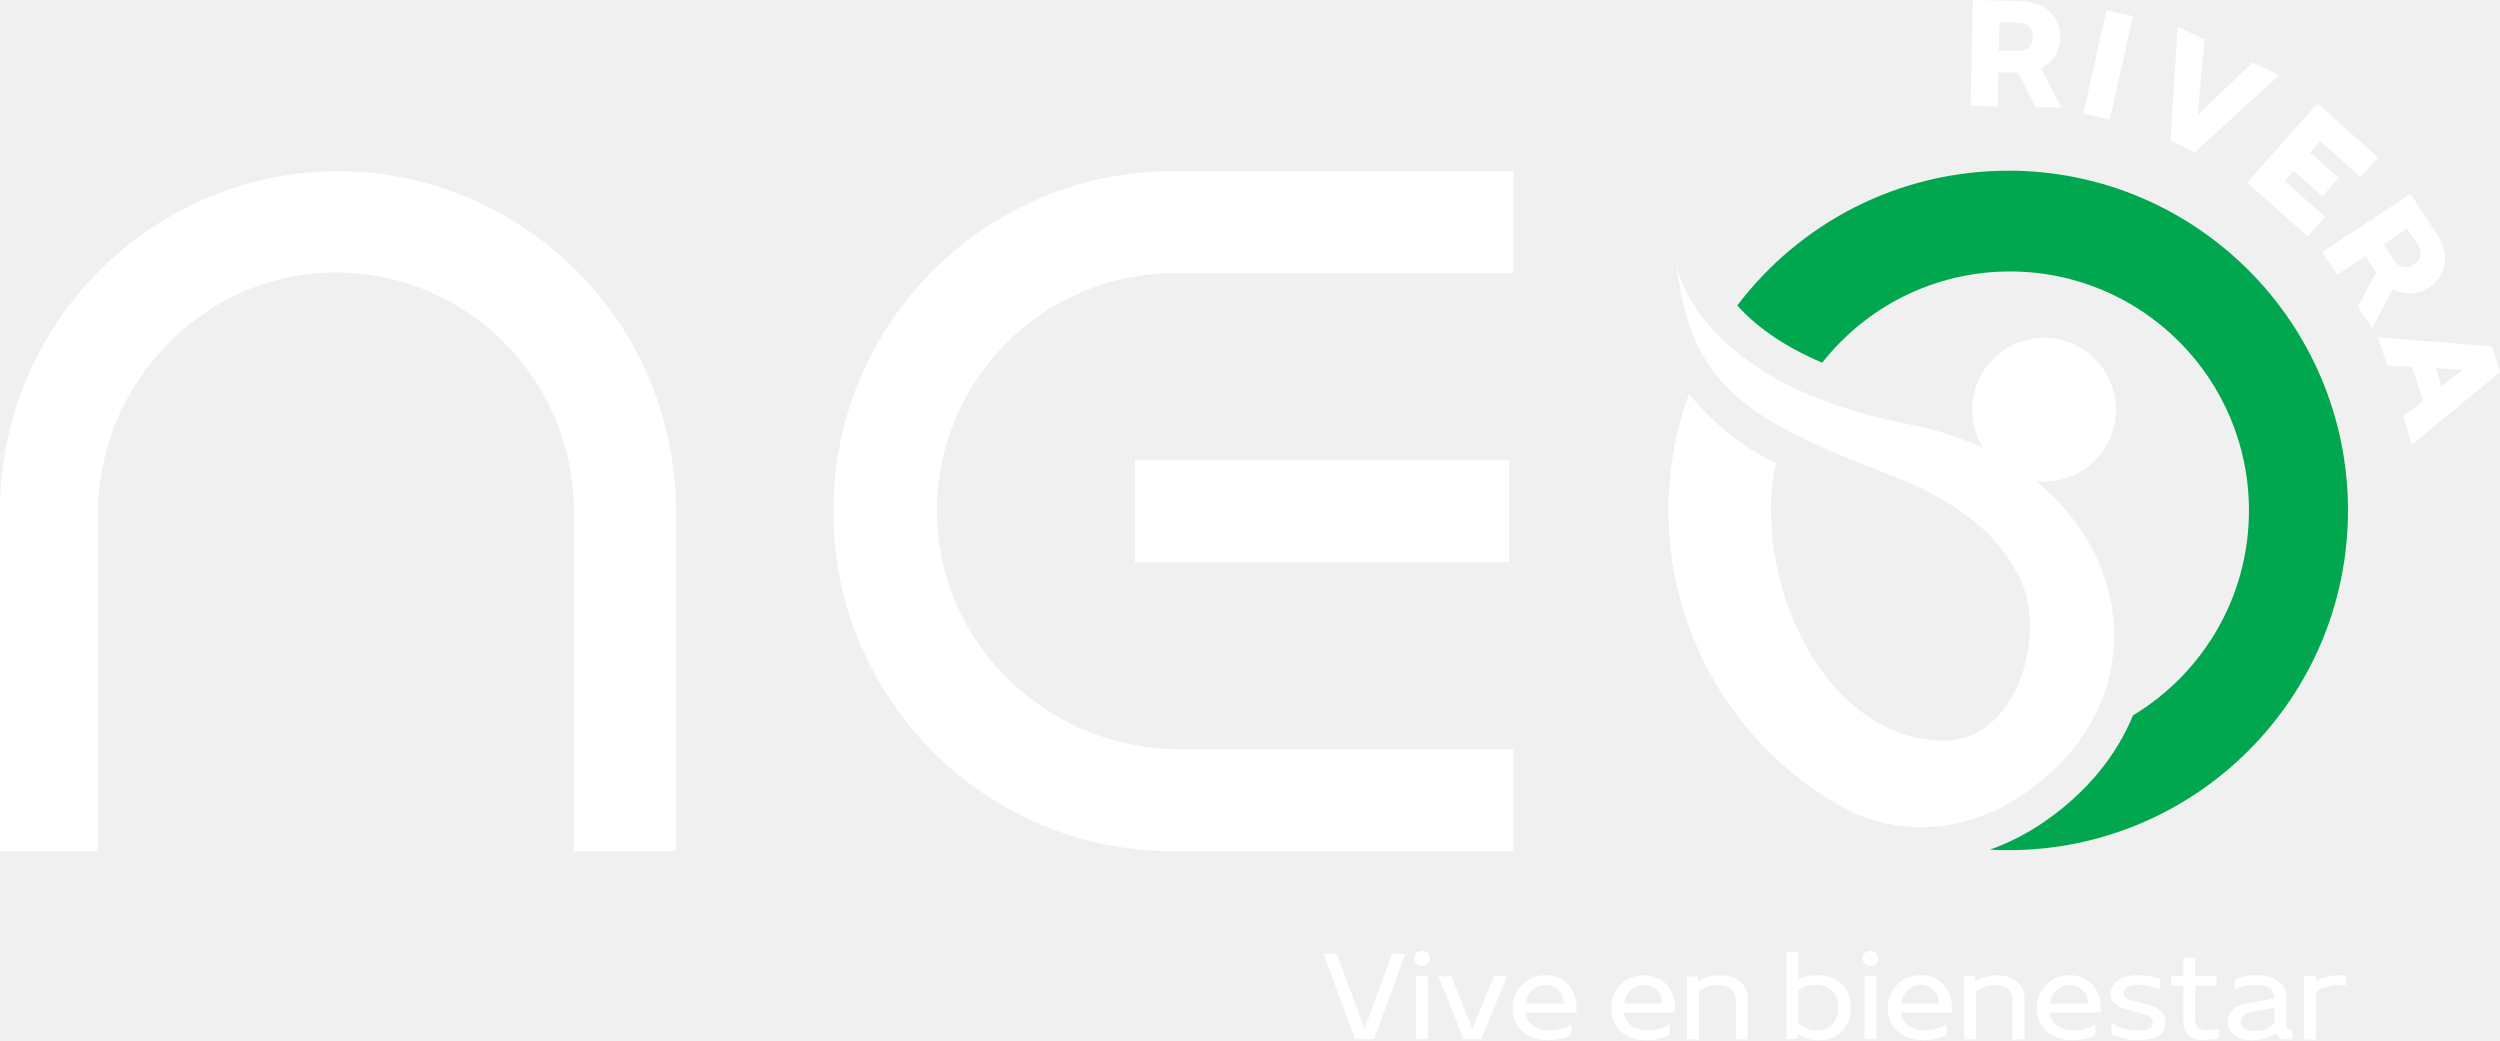
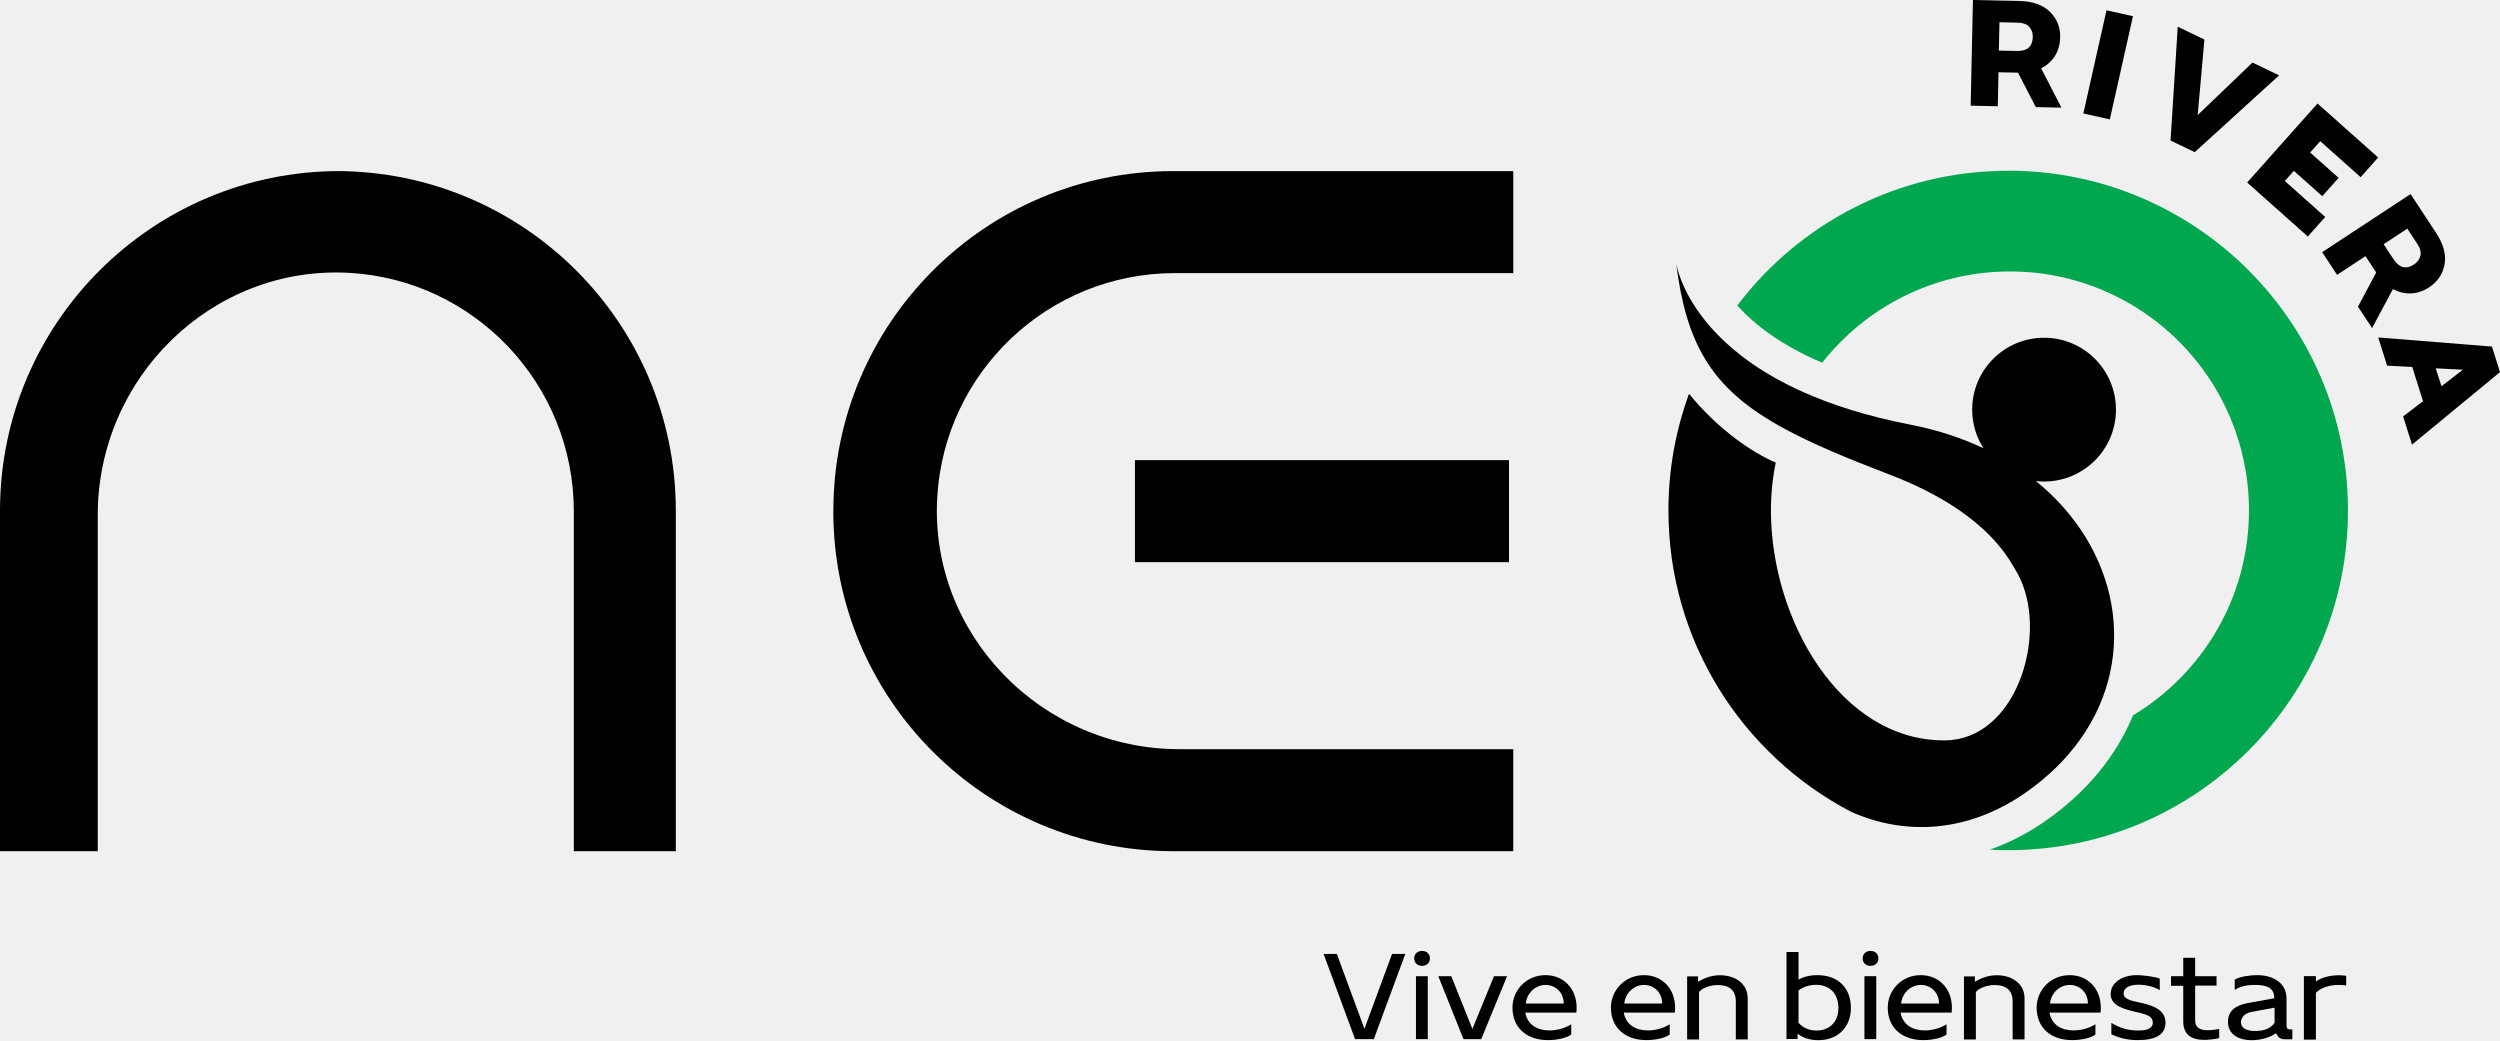
- <svg xmlns="http://www.w3.org/2000/svg" id="Capa_2" data-name="Capa 2" viewBox="0 0 720 299.58">
+ <svg xmlns="http://www.w3.org/2000/svg" id="Capa_2" data-name="Capa 2" viewBox="0 0 700 291.25">
  <defs>
    <style>
      .cls-1 {
-         fill: #fff;
-       }
- 
-       .cls-2 {
        fill: #00a74f;
      }
    </style>
  </defs>
  <g id="Capa_3" data-name="Capa 3">
    <g>
      <g>
-         <path class="cls-1" d="M395.67,299.27h-5.41l-9.06-24.53h3.82l7.95,21.55,7.95-21.55h3.82l-9.06,24.53Z" />
-         <path class="cls-1" d="M409.56,273.87c1.34,0,2.26.86,2.26,2.15s-.92,2.15-2.26,2.15-2.26-.86-2.26-2.15.89-2.15,2.26-2.15ZM407.8,299.27v-18.12h3.4v18.12h-3.4Z" />
-         <path class="cls-1" d="M434.04,281.15l-7.44,18.12h-5.1l-7.25-18.12h3.74l6.08,15.19,6.22-15.19h3.76Z" />
-         <path class="cls-1" d="M445.11,280.84c5.58,0,9.56,4.43,8.89,10.79h-14.72c.67,3.63,3.54,5.13,7,5.13,2.15,0,4.57-.67,6.25-1.78v2.96c-1.23,1-4.15,1.62-6.69,1.62-6.22,0-10.23-3.62-10.23-9.37,0-4.96,3.96-9.34,9.51-9.34ZM439.45,289.01h10.9c0-3.15-2.31-5.35-5.21-5.35s-5.41,2.31-5.69,5.35Z" />
-         <path class="cls-1" d="M473.47,280.84c5.58,0,9.56,4.43,8.89,10.79h-14.72c.67,3.63,3.54,5.13,7,5.13,2.15,0,4.57-.67,6.25-1.78v2.96c-1.23,1-4.15,1.62-6.69,1.62-6.22,0-10.23-3.62-10.23-9.37,0-4.96,3.96-9.34,9.51-9.34ZM467.81,289.01h10.9c0-3.15-2.31-5.35-5.21-5.35s-5.41,2.31-5.69,5.35Z" />
-         <path class="cls-1" d="M485.9,281.2h3.15v1.56c1.92-1.17,3.93-1.9,6.33-1.9,4.4,0,7.97,2.45,7.97,6.64v11.85h-3.43v-10.96c0-3.46-2.2-4.71-5.19-4.71s-5.1,1.39-5.41,2.06v13.61h-3.43v-18.15Z" />
-         <path class="cls-1" d="M514.51,299.24v-25.06h3.46v7.95c1.17-.67,2.96-1.28,5.41-1.28,6.27,0,9.68,3.96,9.68,9.42s-3.65,9.31-9.4,9.31c-2.51,0-4.46-.7-5.97-1.87v1.53h-3.18ZM529.45,290.26c0-3.99-2.4-6.64-6.44-6.64-1.9,0-3.71.59-5.05,1.62v9.28c1.06,1.31,2.87,2.26,5.19,2.26,3.65,0,6.3-2.34,6.3-6.52Z" />
-         <path class="cls-1" d="M538.71,273.87c1.34,0,2.26.86,2.26,2.15s-.92,2.15-2.26,2.15-2.26-.86-2.26-2.15.89-2.15,2.26-2.15ZM536.96,299.27v-18.12h3.4v18.12h-3.4Z" />
-         <path class="cls-1" d="M553.18,280.84c5.58,0,9.56,4.43,8.89,10.79h-14.72c.67,3.63,3.54,5.13,7,5.13,2.15,0,4.57-.67,6.25-1.78v2.96c-1.23,1-4.15,1.62-6.69,1.62-6.22,0-10.23-3.62-10.23-9.37,0-4.96,3.96-9.34,9.51-9.34ZM547.52,289.01h10.9c0-3.15-2.31-5.35-5.21-5.35s-5.41,2.31-5.69,5.35Z" />
-         <path class="cls-1" d="M565.62,281.2h3.15v1.56c1.92-1.17,3.93-1.9,6.33-1.9,4.4,0,7.97,2.45,7.97,6.64v11.85h-3.43v-10.96c0-3.46-2.2-4.71-5.19-4.71s-5.1,1.39-5.41,2.06v13.61h-3.43v-18.15Z" />
-         <path class="cls-1" d="M596.07,280.84c5.58,0,9.56,4.43,8.89,10.79h-14.72c.67,3.63,3.54,5.13,7,5.13,2.15,0,4.57-.67,6.25-1.78v2.96c-1.23,1-4.15,1.62-6.69,1.62-6.22,0-10.23-3.62-10.23-9.37,0-4.96,3.96-9.34,9.51-9.34ZM590.41,289.01h10.9c0-3.15-2.31-5.35-5.21-5.35s-5.41,2.31-5.69,5.35Z" />
-         <path class="cls-1" d="M615.92,283.6c-2.43,0-4.32.78-4.32,2.54,0,1.42,1.5,1.98,4.77,2.62,4.96,1.03,7.3,2.71,7.3,5.8,0,3.29-2.7,4.99-7.95,4.99-3.04,0-5.27-.59-7.64-1.67v-3.29c2.57,1.53,4.68,2.2,7.92,2.2,1.98,0,4.01-.45,4.01-2.23s-1.39-2.37-5.3-3.21c-4.93-1.12-6.83-2.59-6.83-5.07,0-3.18,3.18-5.44,7.5-5.44,2.26,0,6.05.61,6.64,1.03v3.29c-1.2-.84-3.76-1.56-6.11-1.56Z" />
-         <path class="cls-1" d="M638.37,281.15v2.7h-6.16v10.09c0,2.17,1.64,2.76,3.6,2.76,1.09,0,2.26-.17,3.32-.36v2.62c-.84.31-3.57.53-4.18.53-4.07,0-6.16-1.67-6.16-5.38v-10.2h-3.51v-2.76h3.51v-5.3h3.43v5.3h6.16Z" />
-         <path class="cls-1" d="M643.61,282.15c1.45-.92,4.38-1.31,6.38-1.31,5.21,0,8.53,2.62,8.53,6.75v7.78c0,1.14.59,1.12,1.67,1.12v2.84h-2.15c-1.31,0-2.06-.64-2.54-1.78-1.67,1.28-4.55,2.04-6.94,2.04-4.21,0-6.91-1.9-6.91-5.32,0-2.93,1.98-4.68,5.66-5.35l7.7-1.39c0-2.65-1.65-3.85-5.58-3.85-3.29,0-4.99.86-5.83,1.45v-2.96ZM648.43,291.44c-2.04.39-3.04,1.65-3.04,2.98,0,1.64,1.59,2.51,3.99,2.51,2.87,0,4.74-.86,5.69-2.4v-4.32l-6.64,1.23Z" />
-         <path class="cls-1" d="M666.98,299.41h-3.46v-18.29h3.46v1.56c1.48-1.14,4.07-1.81,6.61-1.81.73,0,1.42.06,2.12.17v2.79c-.73-.11-1.45-.17-2.17-.17-2.65,0-5.07.75-6.55,2.26v13.49Z" />
+         <path d="M384.68,290.96h-5.26l-8.81-23.85h3.71l7.72,20.95,7.73-20.95h3.71l-8.81,23.85Z" />
+         <path d="M398.18,266.26c1.3,0,2.2.84,2.2,2.09s-.89,2.09-2.2,2.09-2.2-.84-2.2-2.09.87-2.09,2.2-2.09ZM396.47,290.96v-17.62h3.31v17.62h-3.31Z" />
+         <path d="M421.98,273.34l-7.24,17.62h-4.96l-7.05-17.62h3.63l5.91,14.77,6.04-14.77h3.66Z" />
+         <path d="M432.74,273.04c5.42,0,9.3,4.31,8.65,10.49h-14.31c.65,3.52,3.44,4.99,6.8,4.99,2.09,0,4.45-.65,6.07-1.73v2.87c-1.19.98-4.04,1.57-6.51,1.57-6.04,0-9.95-3.52-9.95-9.11,0-4.82,3.85-9.08,9.24-9.08ZM427.24,280.98h10.6c0-3.06-2.25-5.2-5.07-5.2s-5.26,2.25-5.53,5.2Z" />
+         <path d="M460.31,273.04c5.42,0,9.3,4.31,8.65,10.49h-14.31c.65,3.52,3.44,4.99,6.8,4.99,2.09,0,4.45-.65,6.07-1.73v2.87c-1.19.98-4.04,1.57-6.51,1.57-6.04,0-9.95-3.52-9.95-9.11,0-4.82,3.85-9.08,9.24-9.08ZM454.81,280.98h10.6c0-3.06-2.25-5.2-5.07-5.2s-5.26,2.25-5.53,5.2Z" />
+         <path d="M472.4,273.39h3.06v1.52c1.87-1.14,3.82-1.84,6.15-1.84,4.28,0,7.75,2.39,7.75,6.45v11.52h-3.33v-10.65c0-3.36-2.14-4.58-5.04-4.58s-4.96,1.36-5.26,2.01v13.23h-3.33v-17.65Z" />
+         <path d="M500.22,290.93v-24.37h3.36v7.73c1.14-.65,2.87-1.25,5.26-1.25,6.1,0,9.41,3.85,9.41,9.16s-3.55,9.05-9.13,9.05c-2.44,0-4.34-.68-5.8-1.82v1.49h-3.09ZM514.75,282.2c0-3.88-2.33-6.45-6.26-6.45-1.84,0-3.6.57-4.91,1.57v9.03c1.03,1.27,2.79,2.2,5.04,2.2,3.55,0,6.13-2.28,6.13-6.34Z" />
+         <path d="M523.75,266.26c1.3,0,2.2.84,2.2,2.09s-.89,2.09-2.2,2.09-2.2-.84-2.2-2.09.87-2.09,2.2-2.09ZM522.04,290.96v-17.62h3.31v17.62h-3.31Z" />
+         <path d="M537.82,273.04c5.42,0,9.3,4.31,8.65,10.49h-14.31c.65,3.52,3.44,4.99,6.8,4.99,2.09,0,4.45-.65,6.07-1.73v2.87c-1.19.98-4.04,1.57-6.51,1.57-6.04,0-9.95-3.52-9.95-9.11,0-4.82,3.85-9.08,9.24-9.08ZM532.32,280.98h10.6c0-3.06-2.25-5.2-5.07-5.2s-5.26,2.25-5.53,5.2Z" />
+         <path d="M549.91,273.39h3.06v1.52c1.87-1.14,3.82-1.84,6.15-1.84,4.28,0,7.75,2.39,7.75,6.45v11.52h-3.33v-10.65c0-3.36-2.14-4.58-5.04-4.58s-4.96,1.36-5.26,2.01v13.23h-3.33v-17.65Z" />
+         <path d="M579.51,273.04c5.42,0,9.3,4.31,8.65,10.49h-14.31c.65,3.52,3.44,4.99,6.8,4.99,2.09,0,4.45-.65,6.07-1.73v2.87c-1.19.98-4.04,1.57-6.51,1.57-6.04,0-9.95-3.52-9.95-9.11,0-4.82,3.85-9.08,9.24-9.08ZM574.01,280.98h10.6c0-3.06-2.25-5.2-5.07-5.2s-5.26,2.25-5.53,5.2Z" />
+         <path d="M598.81,275.72c-2.36,0-4.2.76-4.2,2.47,0,1.38,1.46,1.92,4.63,2.55,4.82,1,7.1,2.63,7.1,5.64,0,3.2-2.63,4.85-7.73,4.85-2.95,0-5.12-.57-7.43-1.63v-3.2c2.49,1.49,4.55,2.14,7.7,2.14,1.92,0,3.9-.43,3.9-2.17s-1.36-2.3-5.15-3.12c-4.8-1.08-6.64-2.52-6.64-4.93,0-3.09,3.09-5.28,7.29-5.28,2.2,0,5.88.6,6.45,1v3.2c-1.17-.81-3.66-1.52-5.94-1.52Z" />
+         <path d="M620.63,273.34v2.63h-5.99v9.81c0,2.11,1.6,2.68,3.5,2.68,1.06,0,2.2-.16,3.23-.35v2.55c-.81.3-3.47.51-4.07.51-3.96,0-5.99-1.63-5.99-5.23v-9.92h-3.42v-2.68h3.42v-5.15h3.33v5.15h5.99Z" />
+         <path d="M625.73,274.31c1.41-.89,4.26-1.27,6.21-1.27,5.07,0,8.29,2.55,8.29,6.56v7.56c0,1.11.57,1.08,1.63,1.08v2.76h-2.09c-1.27,0-2.01-.62-2.47-1.73-1.63,1.25-4.42,1.98-6.75,1.98-4.09,0-6.72-1.84-6.72-5.18,0-2.85,1.92-4.55,5.5-5.2l7.48-1.36c0-2.58-1.6-3.74-5.42-3.74-3.2,0-4.85.84-5.67,1.41v-2.87ZM630.42,283.34c-1.98.38-2.95,1.6-2.95,2.9,0,1.6,1.55,2.44,3.88,2.44,2.79,0,4.61-.84,5.53-2.33v-4.2l-6.45,1.19Z" />
+         <path d="M648.45,291.09h-3.36v-17.78h3.36v1.52c1.44-1.11,3.96-1.76,6.42-1.76.71,0,1.38.05,2.06.16v2.71c-.71-.11-1.41-.16-2.11-.16-2.58,0-4.93.73-6.37,2.2v13.12Z" />
      </g>
-       <path class="cls-1" d="M97.84,49.27h0C43.8,49.27,0,93.08,0,147.11v98.03h28.16v-96.83c0-39.57,32.91-71.93,72.42-69.73,36.06,2.01,64.69,32.01,64.69,68.72v97.84h29.38v-98.03c0-54.03-43.8-97.84-97.84-97.84" />
-       <path class="cls-1" d="M240,147.31h0c0,54.03,43.8,97.84,97.84,97.84h97.98v-29.38h-96.16c-39.58,0-71.94-32.91-69.74-72.43,2.01-36.06,31.89-64.69,68.45-64.69h97.46v-29.38h-97.98c-54.03,0-97.84,43.8-97.84,97.84" />
-       <rect class="cls-1" x="326.86" y="132.52" width="107.73" height="29.38" />
+       <path d="M95.12,47.9h0C42.59,47.9,0,90.49,0,143.02v95.31h27.37v-94.14c0-38.47,31.99-69.93,70.41-67.79,35.06,1.96,62.89,31.12,62.89,66.81v95.12h28.56v-95.31c0-52.53-42.59-95.12-95.12-95.12" />
+       <path d="M233.33,143.21h0c0,52.53,42.59,95.12,95.12,95.12h95.26v-28.56h-93.49c-38.48,0-69.94-32-67.8-70.41,1.95-35.06,31-62.89,66.55-62.89h94.75v-28.56h-95.26c-52.53,0-95.12,42.59-95.12,95.12" />
+       <rect x="317.78" y="128.84" width="104.74" height="28.56" />
      <g>
-         <path class="cls-1" d="M568.18,0l13.43.29c3.83.08,6.77,1.12,8.8,3.12,2.03,2.03,2.99,4.52,2.93,7.36-.06,3.01-1.13,5.48-3.24,7.39-.68.61-1.43,1.1-2.26,1.51l5.85,11.33-7.38-.16-5.14-9.91-5.62-.12-.21,9.8-7.81-.17.65-30.44ZM580.87,14.68c3.01.06,4.52-1.27,4.58-4.04.03-1.17-.31-2.12-1.03-2.91-.73-.8-1.85-1.17-3.37-1.2l-5.19-.11-.17,8.16,5.19.11Z" />
-         <path class="cls-1" d="M606.68,2.96l7.62,1.71-6.67,29.72-7.62-1.71,6.67-29.72Z" />
-         <path class="cls-1" d="M627.21,7.7l7.67,3.68-1.95,21.75,15.78-15.12,7.67,3.68-24.29,22.12-6.97-3.34,2.08-32.77Z" />
-         <path class="cls-1" d="M667.44,29.81l17.47,15.55-5.04,5.66-11.63-10.36-2.91,3.27,8.19,7.3-4.7,5.28-8.19-7.3-2.6,2.92,11.63,10.36-5.01,5.63-17.47-15.55,20.25-22.74Z" />
-         <path class="cls-1" d="M694.24,55.89l7.38,11.22c2.1,3.2,2.92,6.21,2.42,9.01-.53,2.82-2.03,5.02-4.41,6.59-2.51,1.65-5.16,2.18-7.93,1.52-.89-.21-1.72-.55-2.53-1l-6.02,11.24-4.05-6.17,5.25-9.85-3.09-4.7-8.19,5.38-4.29-6.53,25.45-16.73ZM689.34,74.67c1.65,2.51,3.61,3,5.92,1.48.98-.64,1.57-1.45,1.81-2.5.25-1.05-.08-2.19-.92-3.46l-2.85-4.34-6.82,4.48,2.85,4.34Z" />
-         <path class="cls-1" d="M717.68,99.79l2.32,7.37-25.35,20.88-2.56-8.12,5.74-4.39-3.11-9.87-7.24-.38-2.56-8.12,32.75,2.62ZM703.15,111.24l6.15-4.76-7.82-.4,1.67,5.16Z" />
+         <path d="M552.4,0l13.05.28c3.72.08,6.58,1.09,8.55,3.03,1.97,1.98,2.91,4.39,2.85,7.16-.06,2.92-1.1,5.33-3.15,7.18-.66.59-1.39,1.07-2.19,1.47l5.69,11.02-7.17-.15-4.99-9.64-5.46-.12-.2,9.52-7.59-.16.63-29.6ZM564.73,14.27c2.92.06,4.39-1.24,4.45-3.93.02-1.14-.3-2.06-1-2.83-.71-.78-1.8-1.14-3.28-1.17l-5.05-.11-.17,7.93,5.05.11Z" />
+         <path d="M589.82,2.88l7.41,1.66-6.48,28.89-7.41-1.66,6.48-28.89Z" />
+         <path d="M609.78,7.49l7.46,3.58-1.89,21.15,15.34-14.7,7.46,3.58-23.62,21.5-6.78-3.25,2.02-31.86Z" />
+         <path d="M648.9,28.98l16.98,15.12-4.9,5.5-11.31-10.07-2.83,3.18,7.97,7.09-4.57,5.13-7.96-7.09-2.53,2.84,11.31,10.07-4.87,5.47-16.98-15.12,19.69-22.11Z" />
+         <path d="M674.96,54.34l7.17,10.91c2.04,3.11,2.84,6.04,2.35,8.76-.51,2.74-1.97,4.88-4.28,6.41-2.44,1.61-5.02,2.12-7.71,1.48-.86-.21-1.67-.54-2.46-.97l-5.85,10.93-3.94-5.99,5.1-9.58-3-4.57-7.96,5.23-4.17-6.34,24.74-16.26ZM670.19,72.59c1.61,2.44,3.51,2.92,5.76,1.44.95-.63,1.52-1.41,1.76-2.43.24-1.02-.08-2.13-.89-3.36l-2.77-4.22-6.63,4.36,2.77,4.22Z" />
+         <path d="M697.74,97.02l2.26,7.17-24.64,20.3-2.49-7.89,5.58-4.26-3.02-9.59-7.04-.37-2.49-7.89,31.84,2.55ZM683.62,108.15l5.98-4.63-7.6-.39,1.62,5.02Z" />
      </g>
-       <path class="cls-2" d="M578.36,49.17c-31.86,0-60.16,15.23-78.02,38.8,4.75,5.32,12.34,11.34,24.45,16.49,12.6-15.99,32.13-26.28,54.08-26.28,38.01,0,68.83,30.82,68.83,68.83,0,25.05-13.39,46.97-33.39,59.01-4.86,11.81-13.49,22.28-25.4,30.54-5.04,3.49-10.37,6.22-15.85,8.15,1.76.09,3.53.14,5.31.14,54.04,0,97.85-43.81,97.85-97.85s-43.81-97.85-97.85-97.85Z" />
-       <path class="cls-1" d="M586.36,138.55c.77.09,1.54.14,2.33.14,11.43,0,20.7-9.27,20.7-20.7s-9.27-20.7-20.7-20.7-20.7,9.27-20.7,20.7c0,4.09,1.19,7.9,3.24,11.11-6.3-2.97-13.32-5.3-21.04-6.79-12.52-2.43-22.73-5.73-31.05-9.46-11.29-5.06-19.1-10.92-24.5-16.47-10.07-10.35-11.75-19.63-11.92-20.7,1.4,11.48,3.89,20.25,8.18,27.46,4.96,8.34,12.33,14.58,23.23,20.47,7.91,4.27,17.67,8.36,29.71,12.95,19.02,7.24,30.25,16.62,35.84,26.28.84,1.34,1.62,2.71,2.29,4.19,7.62,16.86-1.52,46.12-21.87,46.24-30.02.16-50.06-34.71-50.06-66.22,0-4.73.48-9.34,1.39-13.8-6.65-2.78-16.67-9.56-24.98-19.81-3.83,10.48-5.93,21.8-5.93,33.61,0,37.66,21.28,70.35,52.48,86.71,14.91,6.71,33.08,6.54,50.24-5.35,6.67-4.62,11.97-9.91,15.99-15.59,16.91-23.9,10.98-54.91-12.86-74.24Z" />
+       <path class="cls-1" d="M562.29,47.81c-30.97,0-58.48,14.81-75.85,37.72,4.62,5.17,12,11.02,23.77,16.03,12.25-15.55,31.24-25.55,52.58-25.55,36.96,0,66.92,29.96,66.92,66.92,0,24.36-13.01,45.67-32.47,57.37-4.72,11.48-13.12,21.67-24.69,29.69-4.9,3.4-10.08,6.05-15.41,7.92,1.71.09,3.43.14,5.16.14,52.54,0,95.13-42.59,95.13-95.13s-42.59-95.13-95.13-95.13Z" />
+       <path d="M570.07,134.7c.75.08,1.5.13,2.27.13,11.11,0,20.13-9.01,20.13-20.13s-9.01-20.13-20.13-20.13-20.13,9.01-20.13,20.13c0,3.98,1.16,7.68,3.15,10.8-6.12-2.89-12.95-5.15-20.45-6.6-12.18-2.36-22.1-5.57-30.19-9.2-10.97-4.92-18.57-10.62-23.82-16.02-9.79-10.06-11.43-19.08-11.59-20.13,1.36,11.17,3.78,19.69,7.95,26.7,4.82,8.11,11.99,14.18,22.59,19.9,7.69,4.15,17.18,8.13,28.88,12.59,18.49,7.03,29.41,16.16,34.84,25.55.82,1.3,1.58,2.64,2.22,4.07,7.41,16.39-1.48,44.84-21.26,44.95-29.19.15-48.67-33.75-48.67-64.38,0-4.59.46-9.08,1.35-13.41-6.46-2.71-16.2-9.3-24.28-19.26-3.73,10.19-5.77,21.19-5.77,32.68,0,36.62,20.69,68.4,51.02,84.3,14.49,6.53,32.16,6.36,48.84-5.2,6.49-4.5,11.64-9.63,15.55-15.16,16.44-23.23,10.67-53.38-12.5-72.17Z" />
    </g>
  </g>
</svg>
